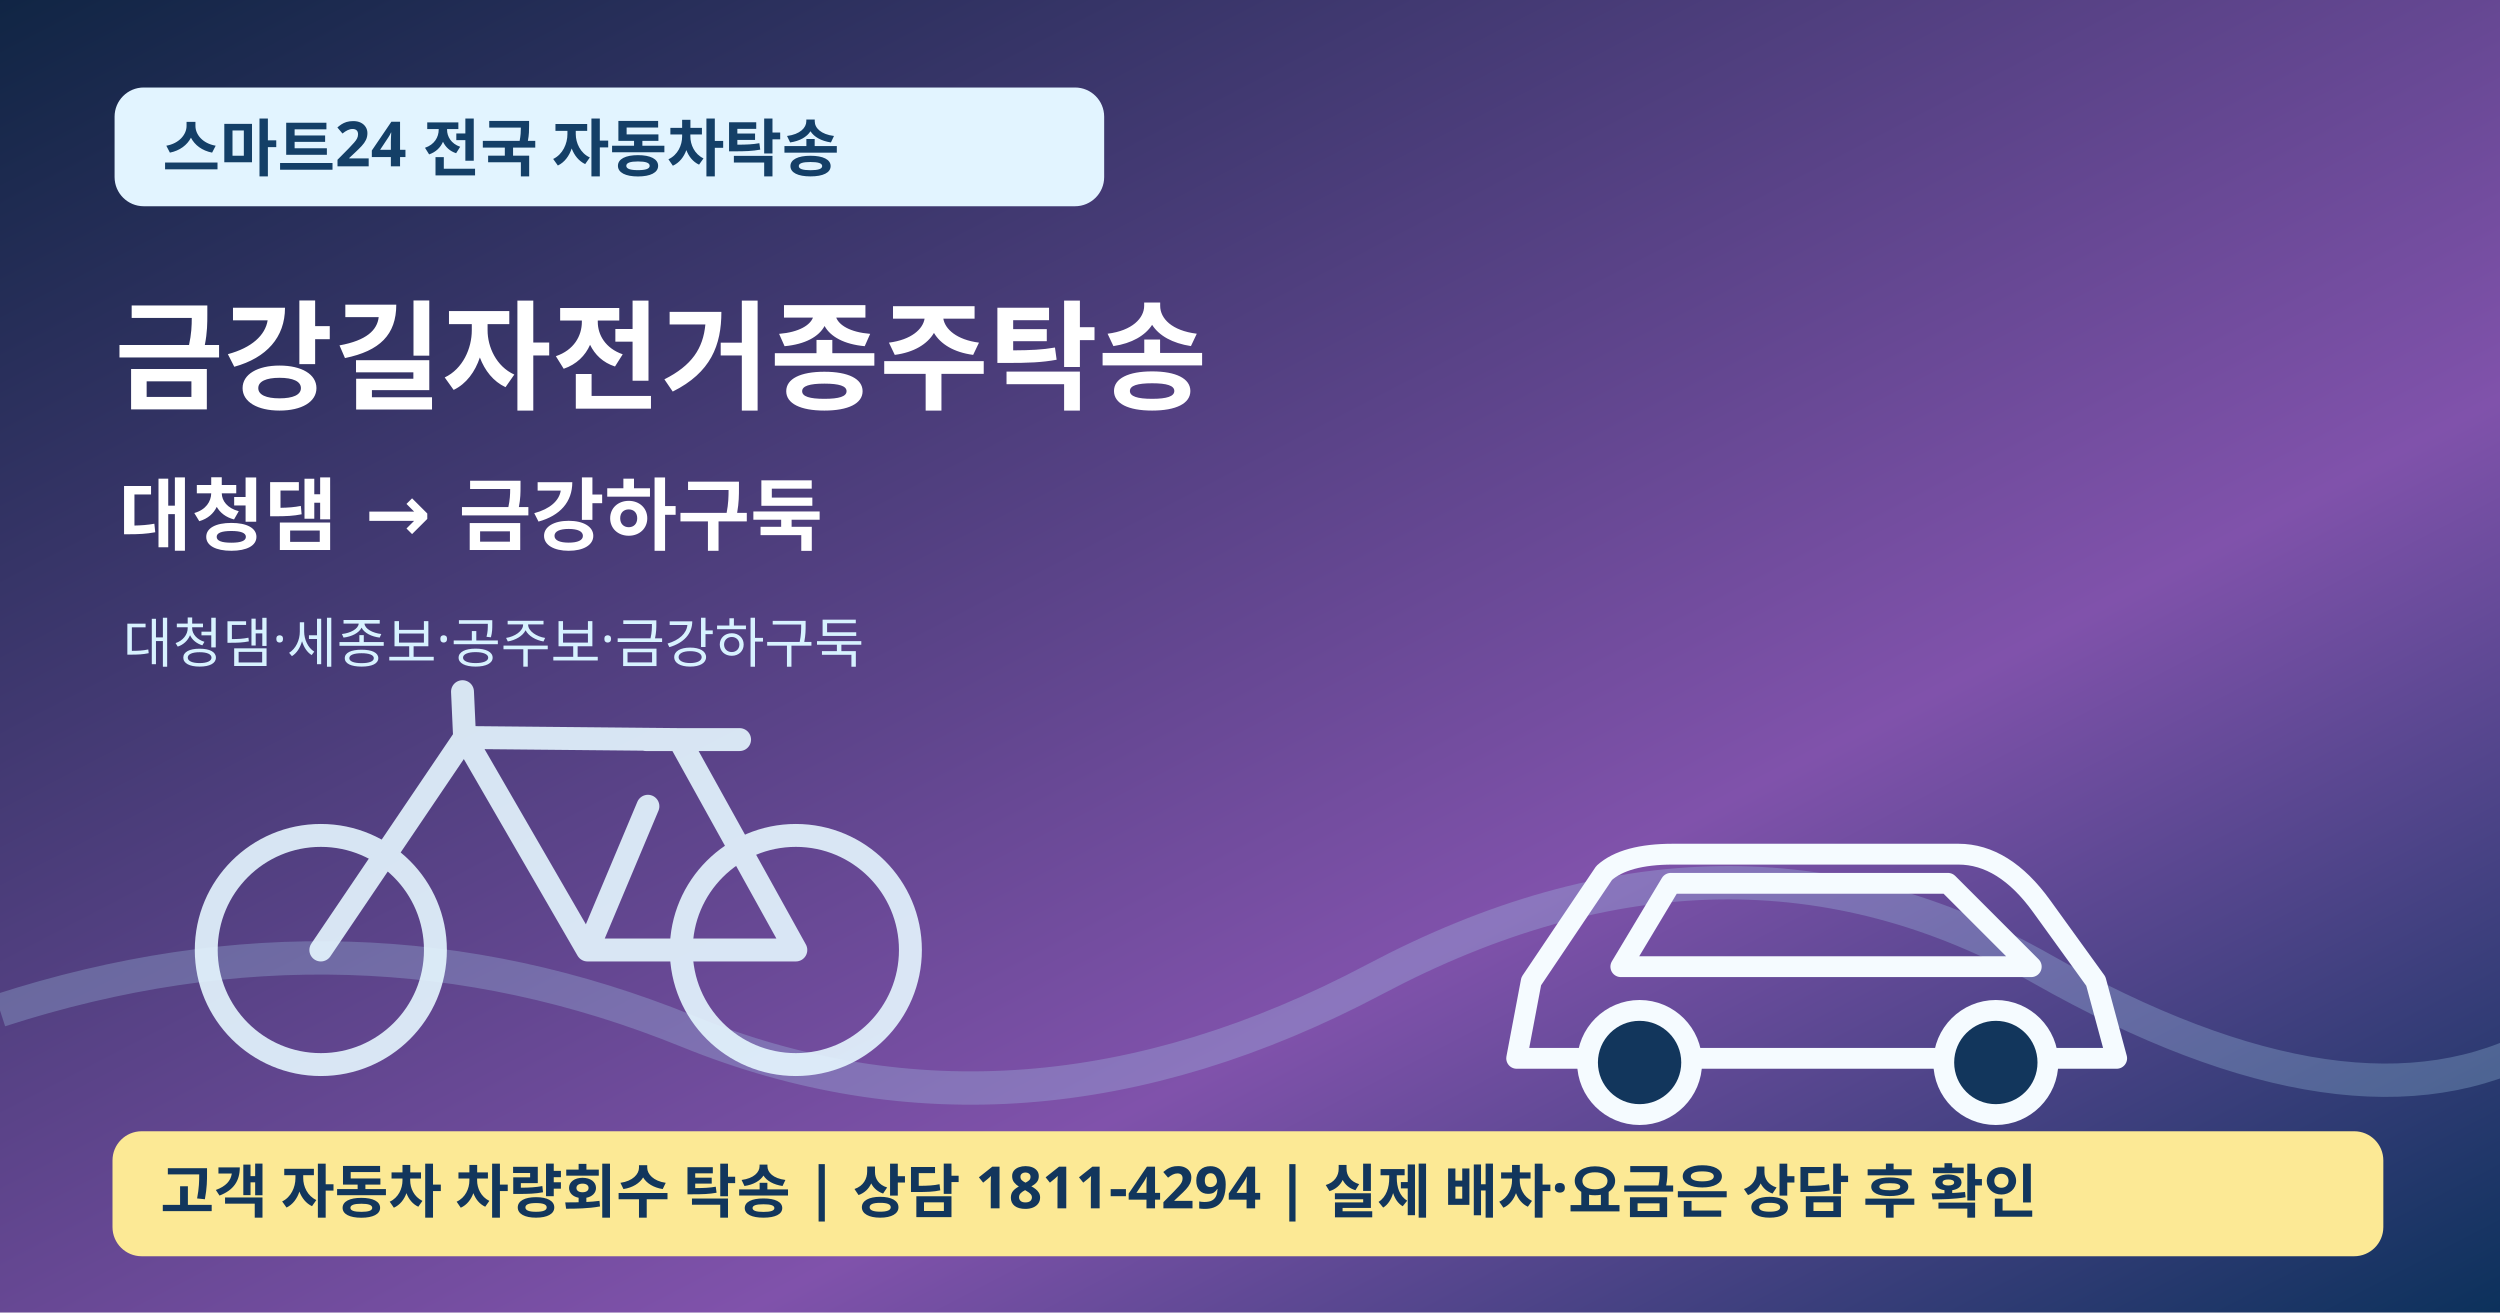
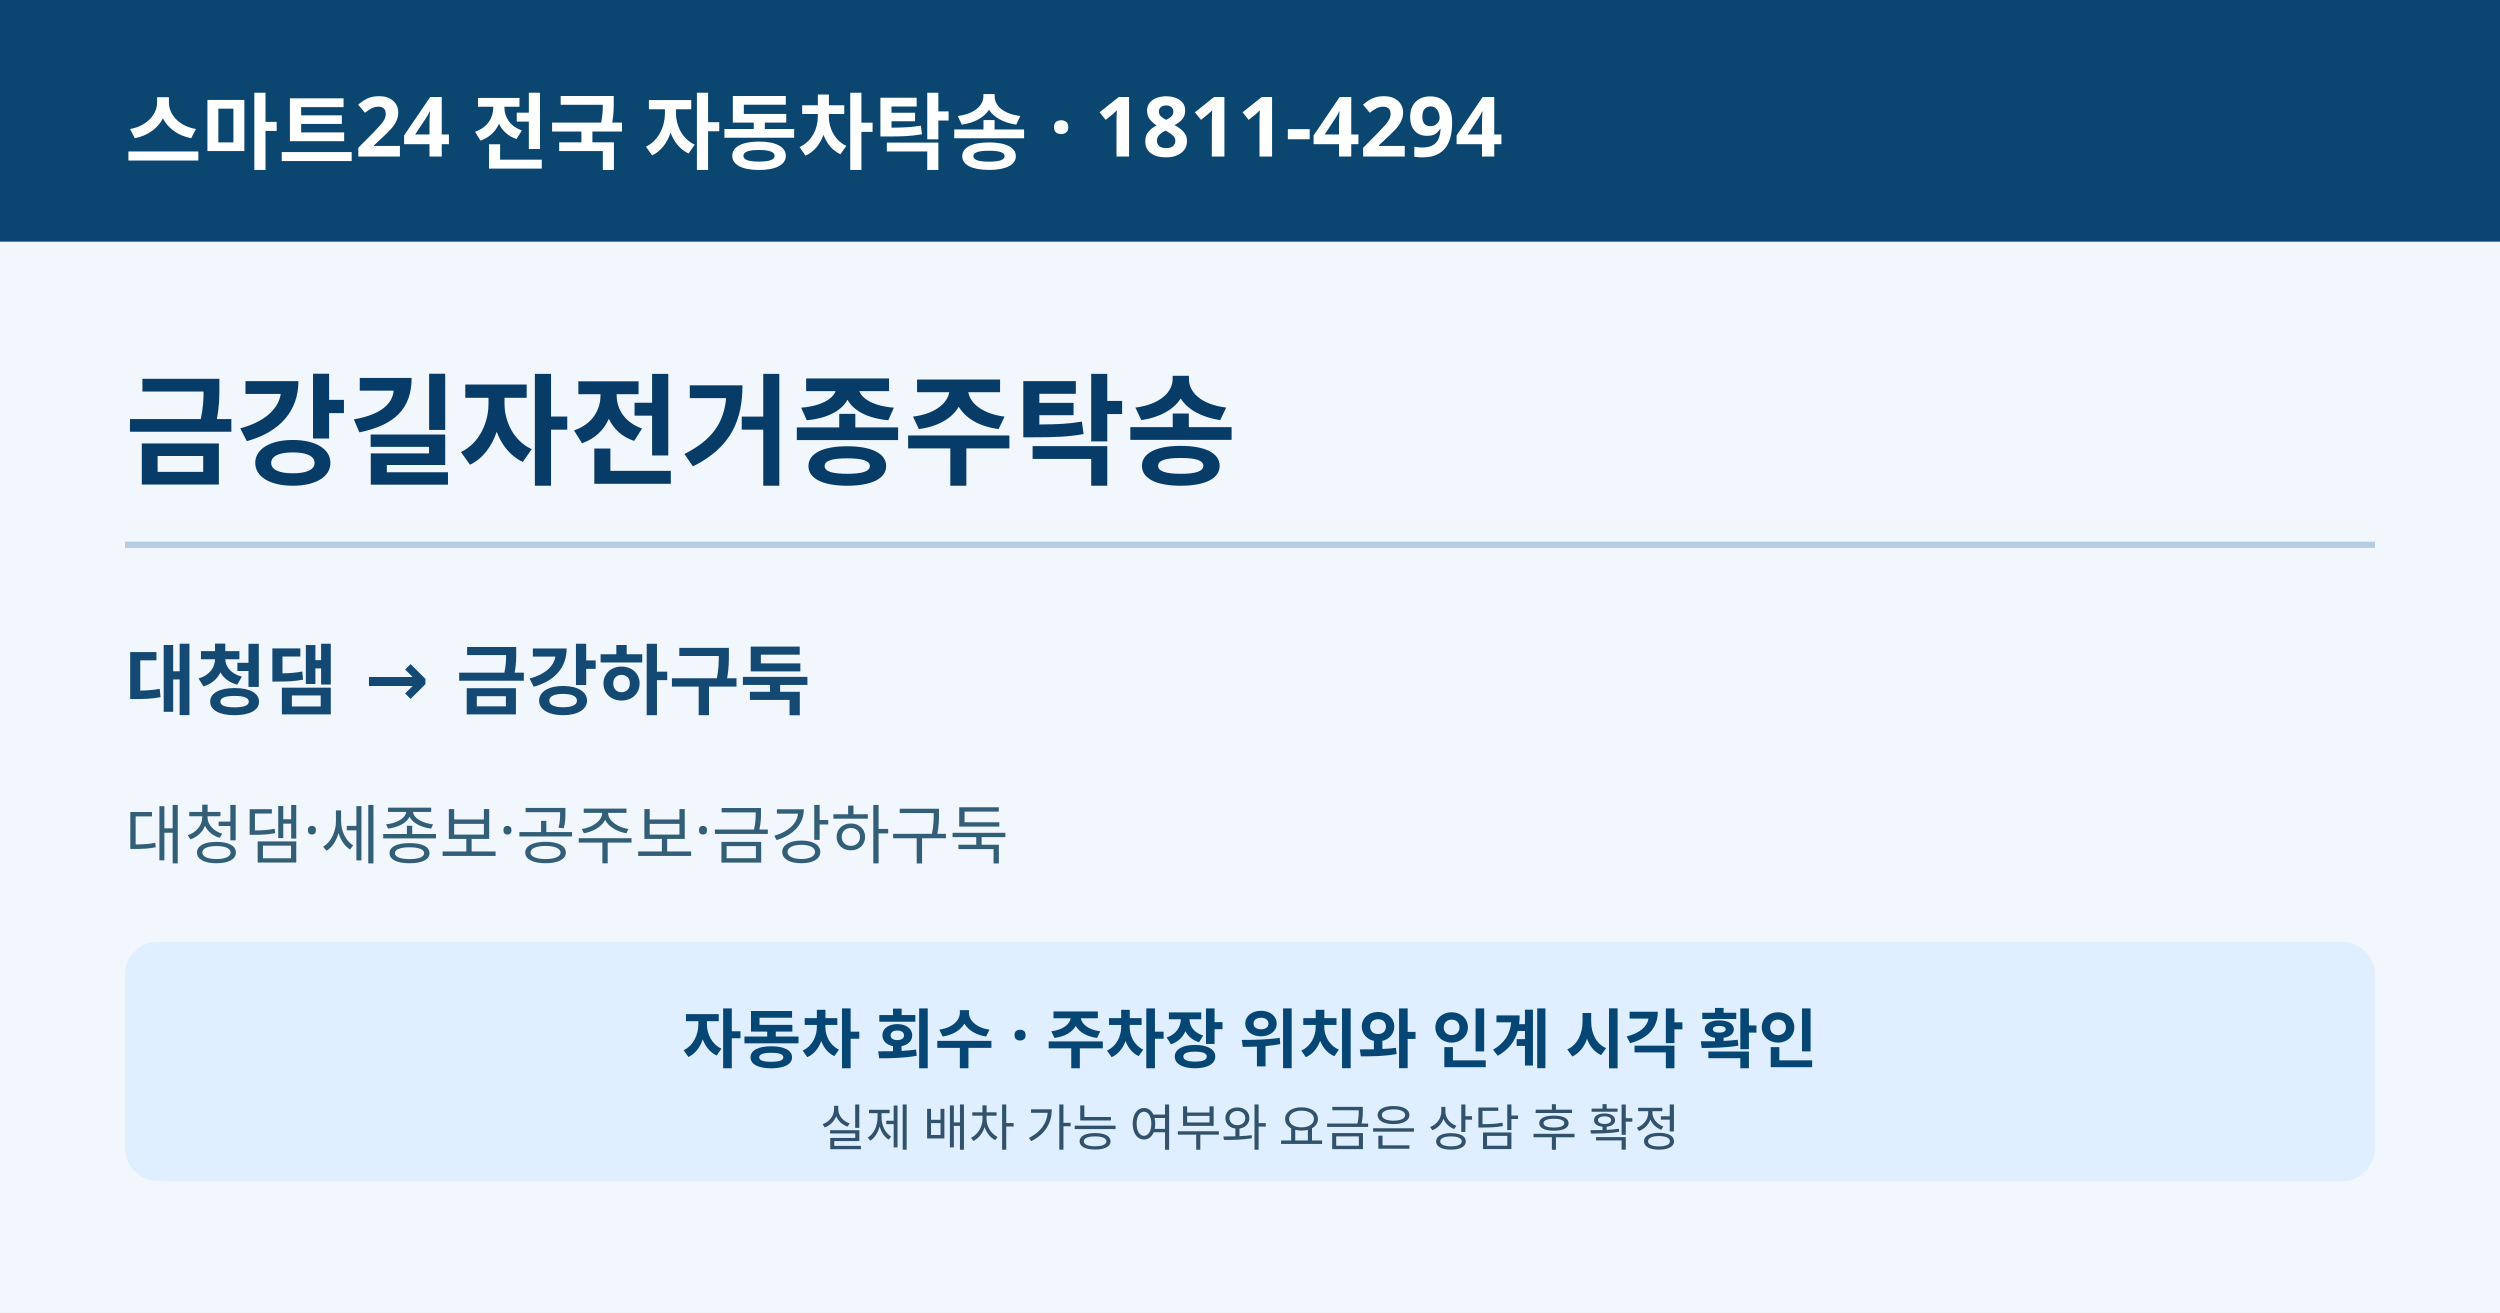
<svg xmlns="http://www.w3.org/2000/svg" width="1200" height="630" viewBox="0 0 1200 630" role="img" aria-labelledby="title desc">
-   <defs>
-     <linearGradient id="g" x1="0" y1="0" x2="1" y2="1">
-       <stop stop-color="#102544" />
-       <stop offset=".65" stop-color="#8052ab" />
-       <stop offset="1" stop-color="#0b315b" />
-     </linearGradient>
-   </defs>
-   <rect width="1200" height="630" fill="url(#g)" />
-   <path d="M0 485 Q170 430 330 495 T660 470 T980 465 T1220 500" fill="none" stroke="#a9d8ef" stroke-width="16" opacity=".27" />
-   <g fill="none" stroke="#e5f7ff" stroke-width="11" stroke-linecap="round" stroke-linejoin="round" opacity=".9">
-     <circle cx="154" cy="456" r="55" />
-     <circle cx="382" cy="456" r="55" />
-     <path d="M154 456 L223 354 L282 456 L382 456 L326 355 L223 354 L222 332 M282 456 L311 387 M310 355 L355 355" />
-   </g>
-   <g transform="translate(710 386)" fill="none" stroke="#f5fbff" stroke-width="10" stroke-linecap="round" stroke-linejoin="round">
-     <path d="M25 85 L60 33 Q70 24 93 24 L230 24 Q252 24 270 49 L296 85 L306 122 L18 122 Z" />
-     <path d="M68 78 L92 38 L225 38 L265 78 Z" />
-     <circle cx="77" cy="124" r="25" fill="#12365c" />
-     <circle cx="248" cy="124" r="25" fill="#12365c" />
-   </g>
-   <rect x="55" y="42" width="475" height="57" rx="14" fill="#e2f4ff" />
-   <text x="78" y="82" fill="#143f67" font-family="'Malgun Gothic','Noto Sans KR',sans-serif" font-size="30" font-weight="800">스마트24 전국 자동차탁송</text>
-   <text x="55" y="192" fill="#ffffff" font-family="'Malgun Gothic','Noto Sans KR',sans-serif" font-size="57" font-weight="900">금강길자전거종주탁송</text>
-   <text x="57" y="261" fill="#ffffff" font-family="'Malgun Gothic','Noto Sans KR',sans-serif" font-size="38" font-weight="700">대청댐 → 금강하구둑</text>
-   <text x="59" y="318" fill="#d7f2ff" font-family="'Malgun Gothic','Noto Sans KR',sans-serif" font-size="26">대청댐·세종보·공주보·금강하구둑</text>
-   <rect x="54" y="543" width="1090" height="60" rx="14" fill="#fce995" />
-   <text x="77" y="582" fill="#12365c" font-family="'Malgun Gothic','Noto Sans KR',sans-serif" font-size="28" font-weight="800">고객 자동차 차량회수 탁송  |  상담 1811-4294  |  실제 배차·요금은 상담 후 확인</text>
+   <rect width="1200" height="630" fill="#f2f7fd" />
+   <rect width="1200" height="116" fill="#0a466f" />
+   <text x="60" y="78" font-family="sans-serif" font-size="40" font-weight="700" fill="#ffffff">스마트24 전국 자동차탁송 · 1811-4294</text>
+   <text x="60" y="228" font-family="sans-serif" font-size="58" font-weight="900" fill="#073b68">금강길자전거종주탁송</text>
+   <rect x="60" y="260" width="1080" height="3" fill="#b5cce2" />
+   <text x="60" y="340" font-family="sans-serif" font-size="37" font-weight="700" fill="#144974">대청댐 → 금강하구둑</text>
+   <text x="60" y="412" font-family="sans-serif" font-size="31" fill="#325e78">대청댐·세종보·공주보·금강하구둑</text>
+   <rect x="60" y="452" width="1080" height="115" rx="16" fill="#e0efff" />
+   <text x="600" y="510" text-anchor="middle" font-family="sans-serif" font-size="31" font-weight="800" fill="#064675">자동차 회수 · 주차장 위치와 인계 시각 확인</text>
+   <text x="600" y="550" text-anchor="middle" font-family="sans-serif" font-size="24" fill="#31516d">실제 배차 가능 여부와 요금은 상담 후 확정</text>
</svg>
